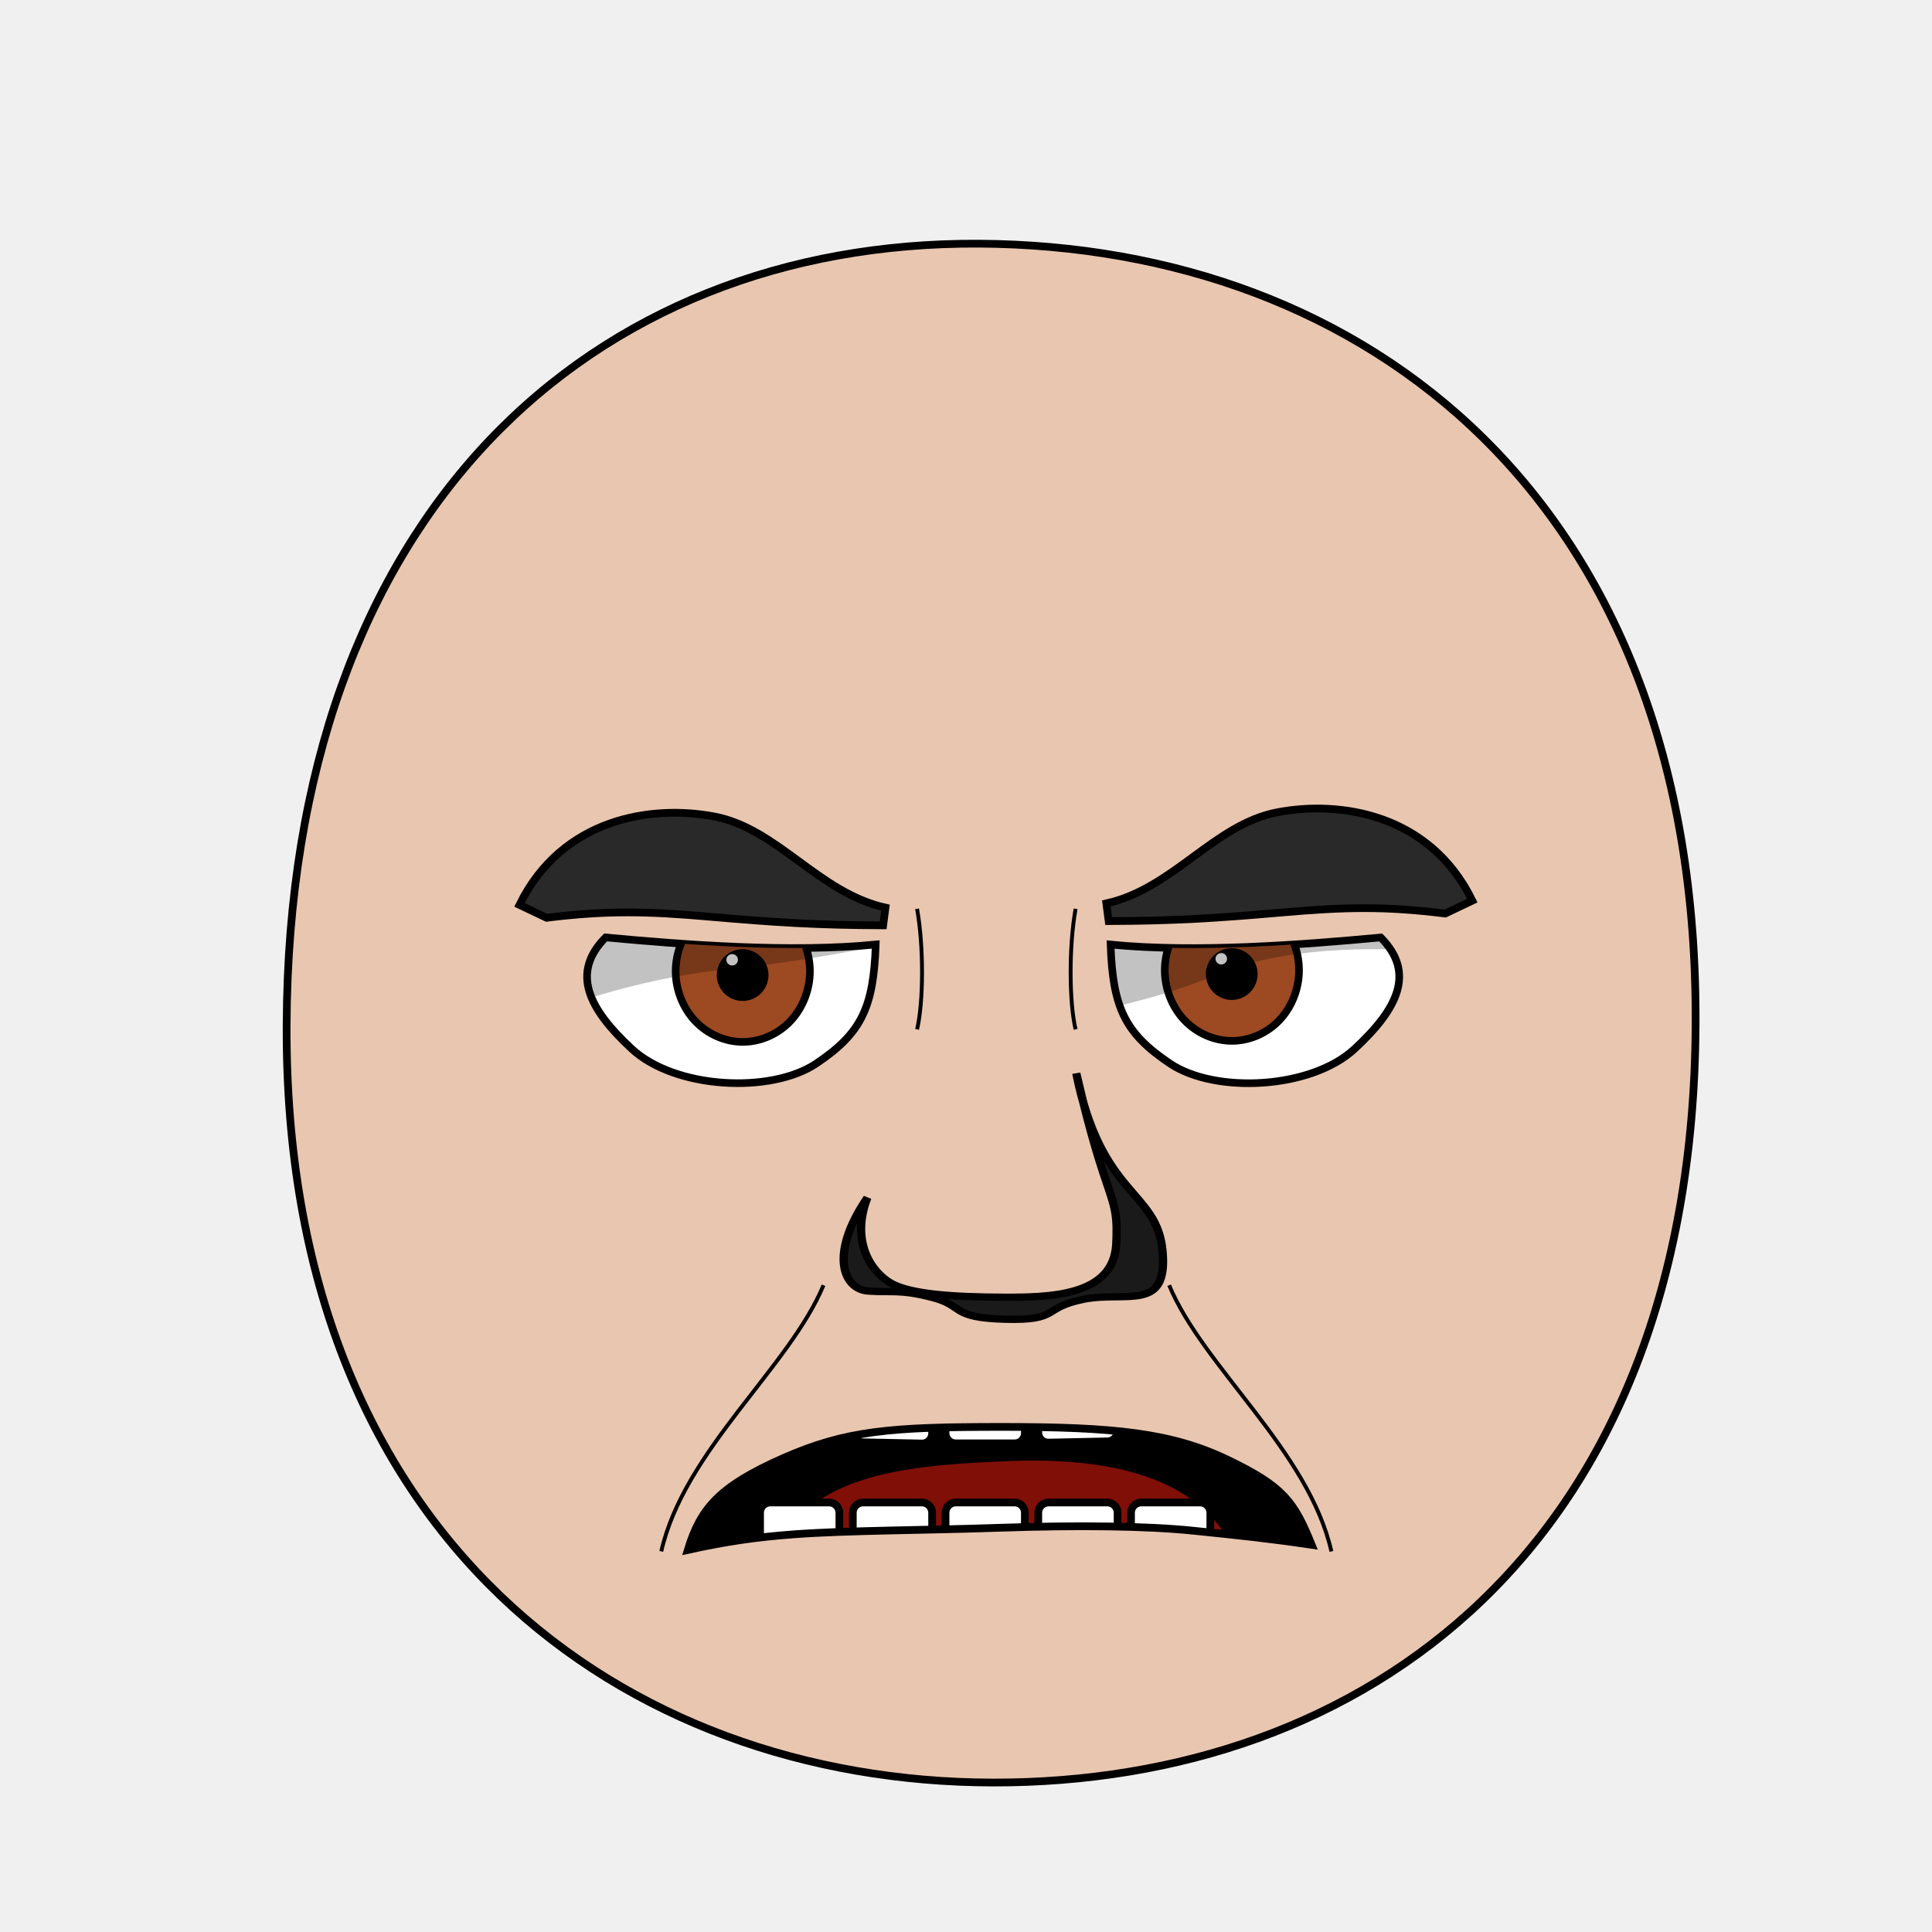
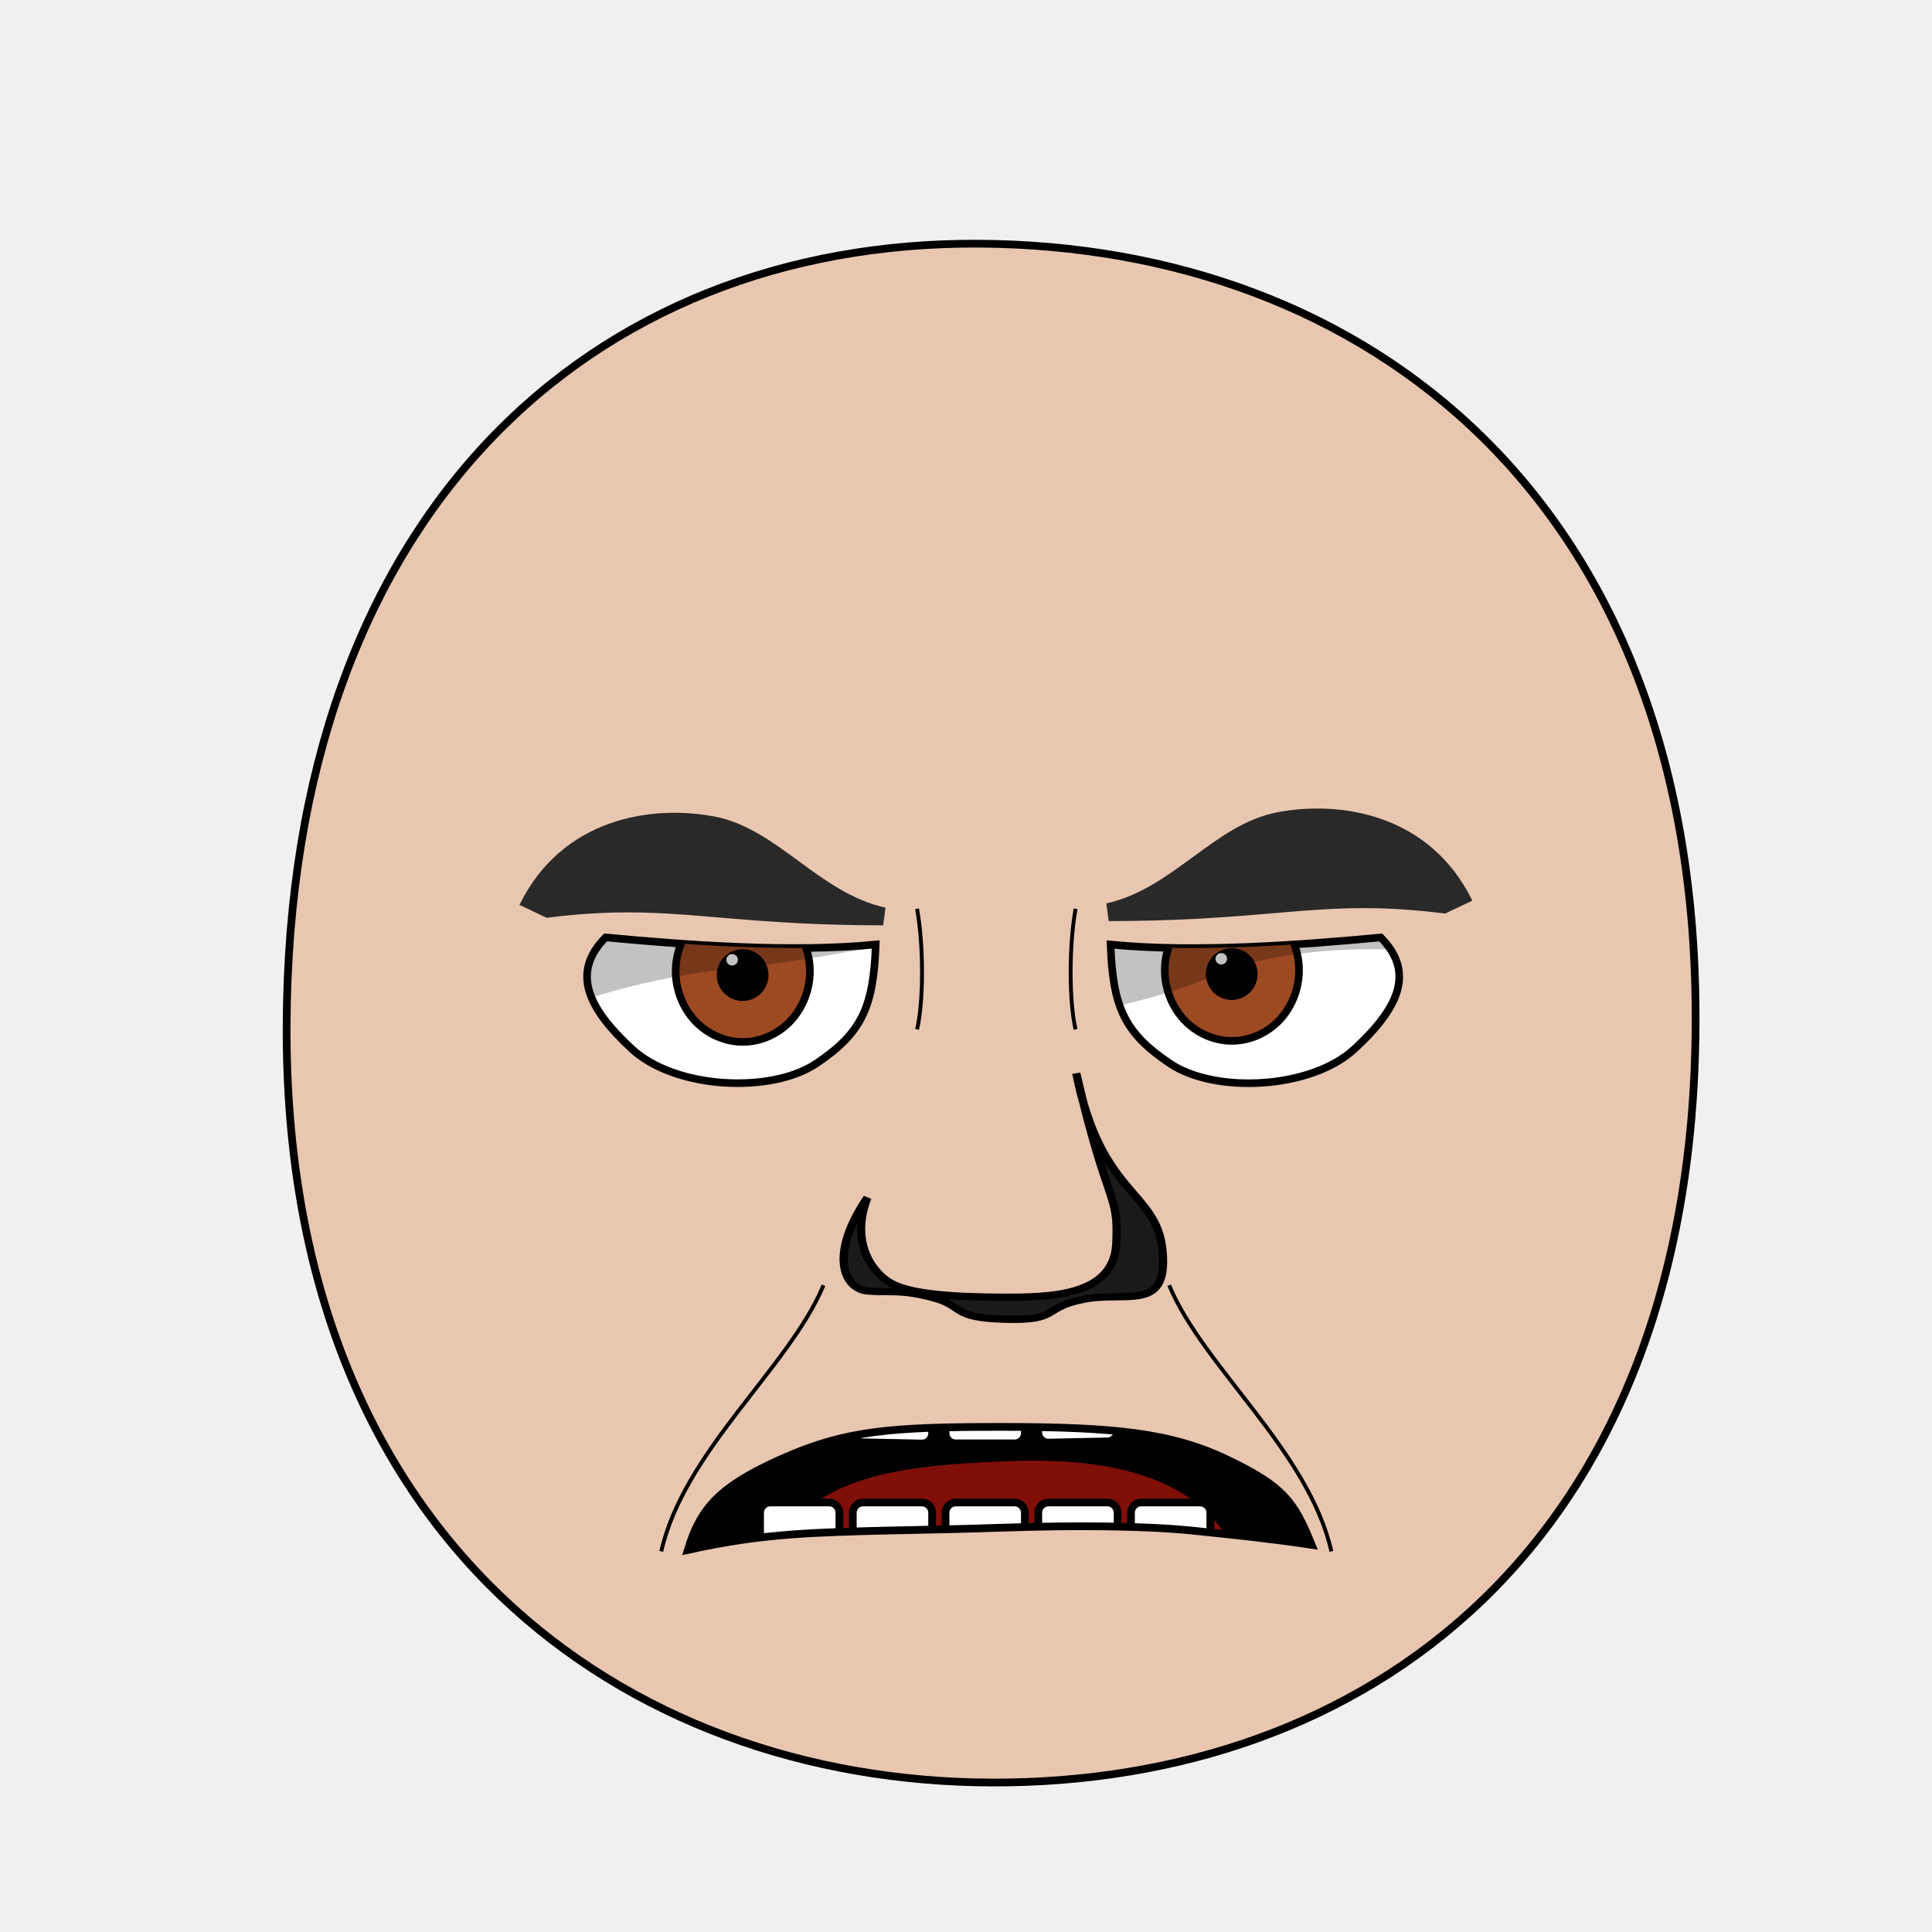
<svg xmlns="http://www.w3.org/2000/svg" xmlns:xlink="http://www.w3.org/1999/xlink" height="100%" width="100%" id="emoticon-front-view" viewBox="0 0 250 250" version="1.1">
  <defs id="defs4">
    <linearGradient id="linearGradient5745">
      <stop style="stop-color:#f4c815;stop-opacity:1" offset="0" id="stop5747" />
      <stop style="stop-color:#cc0000;stop-opacity:1" offset="1" id="stop5749" />
    </linearGradient>
    <linearGradient id="linearGradient2823">
      <stop style="stop-color:#000000;stop-opacity:1" offset="0" id="stop2825" />
      <stop style="stop-color:#662e91;stop-opacity:1" offset="1" id="stop2827" />
    </linearGradient>
    <clipPath id="clipPath2967">
-       <use transform="translate(-57.14,-22.86)" xlink:href="#path3622" height="1" width="1" y="0" x="0" id="use2969">
+       <use transform="translate(-57.140,-22.860)" xlink:href="#path3622" height="1" width="1" y="0" x="0" id="use2969">
</use>
    </clipPath>
    <clipPath id="clipPath4022">
-       <use transform="matrix(-1,0,0,1,915.87,-3.77)" xlink:href="#path3622" height="250" width="250" y="0" x="0" id="use5959">
+       <use transform="matrix(-1,0,0,1,915.870,-3.770)" xlink:href="#path3622" height="250" width="250" y="0" x="0" id="use5959">
</use>
    </clipPath>
    <radialGradient spreadMethod="pad" gradientTransform="matrix(98.09029,121.5278,-104.4591,83.94095,1881.611,1722.677)" gradientUnits="userSpaceOnUse" xlink:href="#linearGradient5745" id="radialGradient5694" fy="2.705" fx="-15.372" r="1" cy="2.705" cx="-15.372">
</radialGradient>
    <linearGradient gradientTransform="translate(37.46307,-25.35117)" gradientUnits="userSpaceOnUse" xlink:href="#linearGradient2823" id="irisGradient" y2="606.466" x2="138.571" y1="488.076" x1="107.143">
</linearGradient>
    <clipPath clipPathUnits="userSpaceOnUse" id="clipPath-mouth">
      <use x="0" y="0" xlink:href="#mouth-outline" id="use-mouth-outline" width="250" height="250" />
    </clipPath>
  </defs>
  <g id="head">
-     <path style="fill:#e9c6af;stroke:#000000;stroke-width:1;stroke-opacity:1" d="M 128.48,230.66 C 176.27,230.75 219.01,200.57 219.41,132.64 219.80,64.72 176.76,31.81 126.68,31.53 76.60,31.24 37.38,66.28 37.09,132.64 36.80,199.01 80.69,230.57 128.48,230.66 Z" id="path164">
+     <path style="fill:#e9c6af;stroke:#000000;stroke-width:1;stroke-opacity:1" d="M 128.480,230.660 C 176.270,230.750 219.010,200.570 219.410,132.640 219.800,64.720 176.760,31.810 126.680,31.530 76.600,31.240 37.380,66.280 37.090,132.640 36.800,199.010 80.690,230.570 128.480,230.660 Z" id="path164">
</path>
  </g>
-   <g transform="matrix(0.16,0,0,0.16,62.80,38.92)" style="stroke-width:4.36;stroke-miterlimit:4;stroke-dasharray:none" id="left-eye">
-     <path d="M 315.75,520.61 C 313.99,571.54 304.27,592.32 267.65,616.88 231.02,641.44 153.56,637.54 118.49,605.07 83.42,572.60 68.95,543.48 97.29,514.88 159.47,520.72 247.36,527.43 315.75,520.61 Z" style="fill:#ffffff;stroke:#000000;stroke-width:6.14;stroke-miterlimit:4;stroke-opacity:1;stroke-dasharray:none" id="path3622">
+   <g transform="matrix(0.160,0,0,0.160,62.800,38.920)" style="stroke-width:4.360;stroke-miterlimit:4;stroke-dasharray:none" id="left-eye">
+     <path d="M 315.750,520.610 C 313.990,571.540 304.270,592.320 267.650,616.880 231.020,641.440 153.560,637.540 118.490,605.070 83.420,572.600 68.950,543.480 97.290,514.880 159.470,520.720 247.360,527.430 315.750,520.610 Z" style="fill:#ffffff;stroke:#000000;stroke-width:6.140;stroke-miterlimit:4;stroke-opacity:1;stroke-dasharray:none" id="path3622">
</path>
-     <g transform="translate(57.14,22.86)" style="stroke-width:4.36;stroke-miterlimit:4;stroke-dasharray:none" id="lens" clip-path="url(#clipPath2967)">
+     <g transform="translate(57.140,22.860)" style="stroke-width:4.360;stroke-miterlimit:4;stroke-dasharray:none" id="lens" clip-path="url(#clipPath2967)">
      <g id="g4403">
-         <path style="fill:#9d4922;fill-opacity:1;stroke:#000000;stroke-width:6.14;stroke-miterlimit:4;stroke-opacity:1;stroke-dasharray:none" d="M 205.38,519.39 C 205.38,534.35 199.53,549.21 189.48,559.79 179.43,570.37 165.31,576.53 151.09,576.53 136.88,576.53 122.76,570.37 112.71,559.79 102.66,549.21 96.80,534.35 96.80,519.39 96.80,504.43 102.66,489.56 112.71,478.98 122.76,468.40 136.88,462.24 151.09,462.24 165.31,462.24 179.43,468.40 189.48,478.98 199.53,489.56 205.38,504.43 205.38,519.39 Z" id="iris">
+         <path style="fill:#9d4922;fill-opacity:1;stroke:#000000;stroke-width:6.140;stroke-miterlimit:4;stroke-opacity:1;stroke-dasharray:none" d="M 205.380,519.390 C 205.380,534.350 199.530,549.210 189.480,559.790 179.430,570.370 165.310,576.530 151.090,576.530 136.880,576.530 122.760,570.370 112.710,559.790 102.660,549.210 96.800,534.350 96.800,519.390 96.800,504.430 102.660,489.560 112.710,478.980 122.760,468.400 136.880,462.240 151.090,462.240 165.310,462.240 179.430,468.400 189.480,478.980 199.530,489.560 205.380,504.430 205.380,519.390 Z" id="iris">
</path>
-         <path d="M 168.81,522.49 C 168.81,527.16 166.89,531.81 163.58,535.12 160.27,538.43 155.63,540.35 150.95,540.35 146.27,540.35 141.63,538.43 138.32,535.12 135.02,531.81 133.09,527.16 133.09,522.49 133.09,517.81 135.02,513.16 138.32,509.85 141.63,506.55 146.27,504.62 150.95,504.62 155.63,504.62 160.27,506.55 163.58,509.85 166.89,513.16 168.81,517.81 168.81,522.49 Z" style="fill:#000000;fill-opacity:1;stroke:#000000;stroke-width:6.14;stroke-miterlimit:4;stroke-opacity:1;stroke-dasharray:none" id="pupil">
+         <path d="M 168.810,522.490 C 168.810,527.160 166.890,531.810 163.580,535.120 160.270,538.430 155.630,540.350 150.950,540.350 146.270,540.350 141.630,538.430 138.320,535.120 135.020,531.810 133.090,527.160 133.090,522.490 133.090,517.810 135.020,513.160 138.320,509.850 141.630,506.550 146.270,504.620 150.950,504.620 155.630,504.620 160.270,506.550 163.580,509.850 166.890,513.160 168.810,517.810 168.810,522.490 Z" style="fill:#000000;fill-opacity:1;stroke:#000000;stroke-width:6.140;stroke-miterlimit:4;stroke-opacity:1;stroke-dasharray:none" id="pupil">
</path>
-         <path d="M 147.16,510.12 C 147.16,512.67 145.07,514.74 142.49,514.74 139.91,514.74 137.81,512.67 137.81,510.12 137.81,507.57 139.91,505.50 142.49,505.50 145.07,505.50 147.16,507.57 147.16,510.12 Z" style="fill:#ffffff;fill-opacity:1;stroke:none" id="glare">
+         <path d="M 147.160,510.120 C 147.160,512.670 145.070,514.740 142.490,514.740 139.910,514.740 137.810,512.670 137.810,510.120 137.810,507.570 139.910,505.500 142.490,505.500 145.070,505.500 147.160,507.570 147.160,510.120 Z" style="fill:#ffffff;fill-opacity:1;stroke:none" id="glare">
</path>
      </g>
-       <path style="opacity:0.24;fill:#000000;stroke:#000000;stroke-width:1px;stroke-linecap:butt;stroke-linejoin:miter;stroke-opacity:1" d="M -5.86,552.10 -11.18,407.57 305.31,412.27 307.22,489.40 C 307.22,489.40 207.58,510.79 137.78,517.47 61.15,524.81 -5.86,552.10 -5.86,552.10 Z" id="left-lid-shadow">
+       <path style="opacity:0.240;fill:#000000;stroke:#000000;stroke-width:1px;stroke-linecap:butt;stroke-linejoin:miter;stroke-opacity:1" d="M -5.860,552.100 -11.180,407.570 305.310,412.270 307.220,489.400 C 307.220,489.400 207.580,510.790 137.780,517.470 61.150,524.810 -5.860,552.100 -5.860,552.100 Z" id="left-lid-shadow">
</path>
    </g>
  </g>
-   <g transform="matrix(0.16,0,0,0.16,47.69,39.53)" style="stroke-width:4.36;stroke-miterlimit:4;stroke-dasharray:none" id="right-eye">
-     <use transform="matrix(-1,0,0,1,915.87,-3.77)" xlink:href="#path3622" height="250" width="250" y="0" x="0" id="use3959">
+   <g transform="matrix(0.160,0,0,0.160,47.690,39.530)" style="stroke-width:4.360;stroke-miterlimit:4;stroke-dasharray:none" id="right-eye">
+     <use transform="matrix(-1,0,0,1,915.870,-3.770)" xlink:href="#path3622" height="250" width="250" y="0" x="0" id="use3959">
</use>
    <g id="g4015" clip-path="url(#clipPath4022)">
-       <use transform="translate(547.15,18.22)" style="stroke-width:4.36;stroke-miterlimit:4;stroke-dasharray:none" xlink:href="#g4403" height="1" width="1" y="0" x="0" id="right-lens">
+       <use transform="translate(547.150,18.220)" style="stroke-width:4.360;stroke-miterlimit:4;stroke-dasharray:none" xlink:href="#g4403" height="1" width="1" y="0" x="0" id="right-lens">
</use>
-       <path style="opacity:0.24;fill:#000000;stroke:#000000;stroke-width:1px;stroke-linecap:butt;stroke-linejoin:miter;stroke-miterlimit:4;stroke-opacity:1;stroke-dasharray:none" d="M 544.62,581.57 506.18,515.68 710.91,412.76 841.14,520.94 C 841.14,520.94 748.16,513.88 686.12,540.51 624.09,567.13 564.89,572.11 544.62,581.57 Z" id="right-lid-shadow">
+       <path style="opacity:0.240;fill:#000000;stroke:#000000;stroke-width:1px;stroke-linecap:butt;stroke-linejoin:miter;stroke-miterlimit:4;stroke-opacity:1;stroke-dasharray:none" d="M 544.620,581.570 506.180,515.680 710.910,412.760 841.140,520.940 C 841.140,520.940 748.160,513.880 686.120,540.510 624.090,567.130 564.890,572.110 544.620,581.570 Z" id="right-lid-shadow">
</path>
    </g>
  </g>
-   <path d="M 114.58,117.45 114.28,119.74 C 105.77,119.71 100.43,119.37 92.03,118.64 83.64,117.90 78.55,117.80 70.73,118.76 L 67.22,117.09 C 72.74,105.83 84.35,104.11 92.46,105.66 100.64,107.23 105.94,115.54 114.58,117.45 Z" style="fill:#292929;fill-opacity:1;fill-rule:nonzero;stroke:#000000;stroke-width:1;stroke-miterlimit:4;stroke-opacity:1;stroke-dasharray:none" id="left-eye-brow">
+   <path d="M 114.280,119.740 C 105.770,119.710 100.430,119.370 92.030,118.640 83.640,117.900 78.550,117.800 70.730,118.760 L 67.220,117.090 C 72.740,105.830 84.350,104.110 92.460,105.660 100.640,107.230 105.940,115.540 114.580,117.450 Z" style="fill:#292929;fill-opacity:1;fill-rule:nonzero;stroke:4;stroke-width:1;stroke-miterlimit:114.580;stroke-opacity:117.450;stroke-dasharray:none" id="left-eye-brow">
</path>
-   <g style="stroke-width:1" transform="matrix(1.13,0,0,1,-17.27,2.11)" id="nose">
-     <path style="fill:#1a1a1a;stroke:#000000;stroke-width:0.94;stroke-miterlimit:4;stroke-dasharray:none" d="M 114.61,152.87 C 112.68,158.46 114.99,162.45 117.32,163.94 119.64,165.41 124.80,165.72 130.09,165.75 135.39,165.77 142.82,165.66 143.11,158.85 143.41,152.03 142.15,154.45 138.53,136.77 141.36,152.80 147.75,151.82 148.41,159.77 149.06,167.72 144.29,164.92 139.39,166.01 134.50,167.11 136.76,168.79 130.40,168.60 124.05,168.41 125.78,166.87 122.07,165.79 118.37,164.70 117.41,165.17 114.69,164.95 111.96,164.75 110.11,160.34 114.61,152.87 Z" id="nose-outline">
+   <g style="stroke-width:1" transform="matrix(1.130,0,0,1,-17.270,2.110)" id="nose">
+     <path style="fill:#1a1a1a;stroke:#000000;stroke-width:0.940;stroke-miterlimit:4;stroke-dasharray:none" d="M 114.610,152.870 C 112.680,158.460 114.990,162.450 117.320,163.940 119.640,165.410 124.800,165.720 130.090,165.750 135.390,165.770 142.820,165.660 143.110,158.850 143.410,152.030 142.150,154.450 138.530,136.770 141.360,152.800 147.750,151.820 148.410,159.770 149.060,167.720 144.290,164.920 139.390,166.010 134.500,167.110 136.760,168.790 130.400,168.600 124.050,168.410 125.780,166.870 122.070,165.790 118.370,164.700 117.410,165.170 114.690,164.950 111.960,164.750 110.110,160.340 114.610,152.870 Z" id="nose-outline">
</path>
  </g>
-   <use transform="matrix(-1,0,0,1,257.74,-0.55)" xlink:href="#left-eye-brow" height="250" width="250" y="0" x="0" id="right-eye-brow">
+   <use transform="matrix(-1,0,0,1,257.740,-0.550)" xlink:href="#left-eye-brow" height="250" width="250" y="0" x="0" id="right-eye-brow">
</use>
  <g id="mouth">
    <g clip-path="url(#clipPath-mouth)" id="mouth-interior">
      <rect style="fill:#000000;fill-opacity:1;stroke:none" id="mouth-background" width="119.944" height="66.556" x="68.16" y="159.934">
</rect>
-       <path d="M 98.34,211.42 C 98.01,191.12 114.23,189.74 130.46,189.07 148.01,188.36 161.92,193.11 161.92,211.42 140.73,211.42 119.54,211.42 98.34,211.42 Z" style="fill:#800f08;fill-opacity:1;stroke:none" id="tongue">
+       <path d="M 98.340,211.420 C 98.010,191.120 114.230,189.740 130.460,189.070 148.010,188.360 161.920,193.110 161.920,211.420 140.730,211.420 119.540,211.420 98.340,211.420 Z" style="fill:#800f08;fill-opacity:1;stroke:none" id="tongue">
</path>
-       <g style="stroke:#000000;stroke-opacity:1" transform="translate(4,-0.68)" morph="fix-children" id="upper-teeth">
+       <g style="stroke:#000000;stroke-opacity:1" transform="translate(4,-0.680)" morph="fix-children" id="upper-teeth">
        <rect transform="matrix(0.991225,0.1321854,0,1,0,0)" rx="1.336" ry="1.325" y="158.195" x="95.524" height="15.123" width="10.356" id="tooth-02" style="fill:#ffffff;fill-opacity:1;stroke:#000000;stroke-width:1.004;stroke-opacity:1">
</rect>
        <rect transform="matrix(0.999781,0.02092668,0,1,0,0)" id="tooth-03" width="10.267" height="15.123" x="106.375" y="169.934" ry="1.325" rx="1.325" style="fill:#ffffff;fill-opacity:1;stroke:#000000;stroke-width:1;stroke-opacity:1">
</rect>
        <rect rx="1.325" ry="1.325" y="172.327" x="118.352" height="15.123" width="10.265" id="tooth-04" style="fill:#ffffff;fill-opacity:1;stroke:#000000;stroke-opacity:1">
</rect>
        <rect transform="matrix(0.999781,-0.02092669,0,1,0,0)" id="tooth-05" width="10.267" height="15.123" x="130.381" y="174.986" ry="1.325" rx="1.325" style="fill:#ffffff;fill-opacity:1;stroke:#000000;stroke-width:1;stroke-opacity:1">
</rect>
        <rect transform="matrix(0.9876076,-0.1569434,0,1,0,0)" rx="1.341" ry="1.325" y="194.646" x="144.054" height="15.123" width="10.394" id="tooth-06" style="fill:#ffffff;fill-opacity:1;stroke:#000000;stroke-width:1.006;stroke-opacity:1">
</rect>
      </g>
-       <g style="stroke:#000000;stroke-opacity:1" transform="translate(4,22.33)" id="lower-teeth">
+       <g style="stroke:#000000;stroke-opacity:1" transform="translate(4,22.330)" id="lower-teeth">
        <rect style="fill:#ffffff;fill-opacity:1;stroke:#000000;stroke-opacity:1" id="tooth-09" width="10.265" height="15.123" x="94.352" y="172.091" ry="1.325" rx="1.325">
</rect>
        <rect style="fill:#ffffff;fill-opacity:1;stroke:#000000;stroke-opacity:1" rx="1.325" ry="1.325" y="172.091" x="106.352" height="15.123" width="10.265" id="tooth-10">
</rect>
        <rect style="fill:#ffffff;fill-opacity:1;stroke:#000000;stroke-opacity:1" id="tooth-11" width="10.265" height="15.123" x="118.352" y="172.091" ry="1.325" rx="1.325">
</rect>
        <rect style="fill:#ffffff;fill-opacity:1;stroke:#000000;stroke-opacity:1" rx="1.325" ry="1.325" y="172.091" x="130.352" height="15.123" width="10.265" id="tooth-12">
</rect>
        <rect style="fill:#ffffff;fill-opacity:1;stroke:#000000;stroke-opacity:1" id="tooth-13" width="10.265" height="15.123" x="142.352" y="172.091" ry="1.325" rx="1.325">
</rect>
      </g>
    </g>
-     <path d="M 169.73,199.90 C 164.17,199.08 160.35,198.68 154.37,198.07 148.39,197.45 139.27,197.35 129.47,197.69 119.73,198.03 109.74,198.02 102.72,198.54 97.81,198.91 94.13,199.44 89,200.56 90.65,195.15 93.08,192.35 101.24,188.73 109.41,185.11 115.20,184.64 129.65,184.64 144.09,184.64 151.57,185.39 158.85,188.89 166.14,192.38 167.47,194.34 169.73,199.90 Z" style="fill:none;stroke:#000000;stroke-width:1px;stroke-miterlimit:4;stroke-opacity:1" id="mouth-outline">
+     <path d="M 169.730,199.900 C 164.170,199.080 160.350,198.680 154.370,198.070 148.390,197.450 139.270,197.350 129.470,197.690 119.730,198.030 109.740,198.020 102.720,198.540 97.810,198.910 94.130,199.440 89,200.560 90.650,195.150 93.080,192.350 101.240,188.730 109.410,185.110 115.200,184.640 129.650,184.640 144.090,184.640 151.570,185.390 158.850,188.890 166.140,192.380 167.470,194.340 169.730,199.900 Z" style="fill:none;stroke:#000000;stroke-width:1px;stroke-miterlimit:4;stroke-opacity:1" id="mouth-outline">
</path>
  </g>
-   <g style="stroke-width:0.50;stroke-miterlimit:4;stroke-dasharray:none" id="wrinkles">
-     <path d="M 118.67,117.60 C 119.55,122.56 119.50,129.68 118.67,133.20" style="fill:none;stroke:#000000;stroke-width:0.50;stroke-linecap:butt;stroke-linejoin:miter;stroke-miterlimit:4;stroke-opacity:1;stroke-dasharray:none" id="wrinkle-left-brow">
+   <g style="stroke-width:0.500;stroke-miterlimit:4;stroke-dasharray:none" id="wrinkles">
+     <path d="M 118.670,117.600 C 119.550,122.560 119.500,129.680 118.670,133.200" style="fill:none;stroke:#000000;stroke-width:0.500;stroke-linecap:butt;stroke-linejoin:miter;stroke-miterlimit:4;stroke-opacity:1;stroke-dasharray:none" id="wrinkle-left-brow">
</path>
-     <path d="M 85.57,200.75 C 88.52,187.71 102.17,176.90 106.56,166.31" style="fill:none;stroke:#000000;stroke-width:0.50;stroke-linecap:butt;stroke-linejoin:miter;stroke-opacity:1;stroke-miterlimit:4;stroke-dasharray:none" id="wrinkle-left-cheek">
+     <path d="M 85.570,200.750 C 88.520,187.710 102.170,176.900 106.560,166.310" style="fill:none;stroke:#000000;stroke-width:0.500;stroke-linecap:butt;stroke-linejoin:miter;stroke-opacity:1;stroke-miterlimit:4;stroke-dasharray:none" id="wrinkle-left-cheek">
</path>
-     <use transform="matrix(-1,0,0,1,257.85,0)" style="stroke-width:0.50;stroke-miterlimit:4;stroke-dasharray:none" x="0" y="0" xlink:href="#wrinkle-left-brow" id="wrinkle-right-brow" width="250" height="250">
+     <use transform="matrix(-1,0,0,1,257.850,0)" style="stroke-width:0.500;stroke-miterlimit:4;stroke-dasharray:none" x="0" y="0" xlink:href="#wrinkle-left-brow" id="wrinkle-right-brow" width="250" height="250">
</use>
-     <use transform="matrix(-1,0,0,1,257.85,0)" style="stroke-width:0.50;stroke-miterlimit:4;stroke-dasharray:none" x="0" y="0" xlink:href="#wrinkle-left-cheek" id="wrinkle-right-cheek" width="250" height="250">
+     <use transform="matrix(-1,0,0,1,257.850,0)" style="stroke-width:0.500;stroke-miterlimit:4;stroke-dasharray:none" x="0" y="0" xlink:href="#wrinkle-left-cheek" id="wrinkle-right-cheek" width="250" height="250">
</use>
  </g>
</svg>
